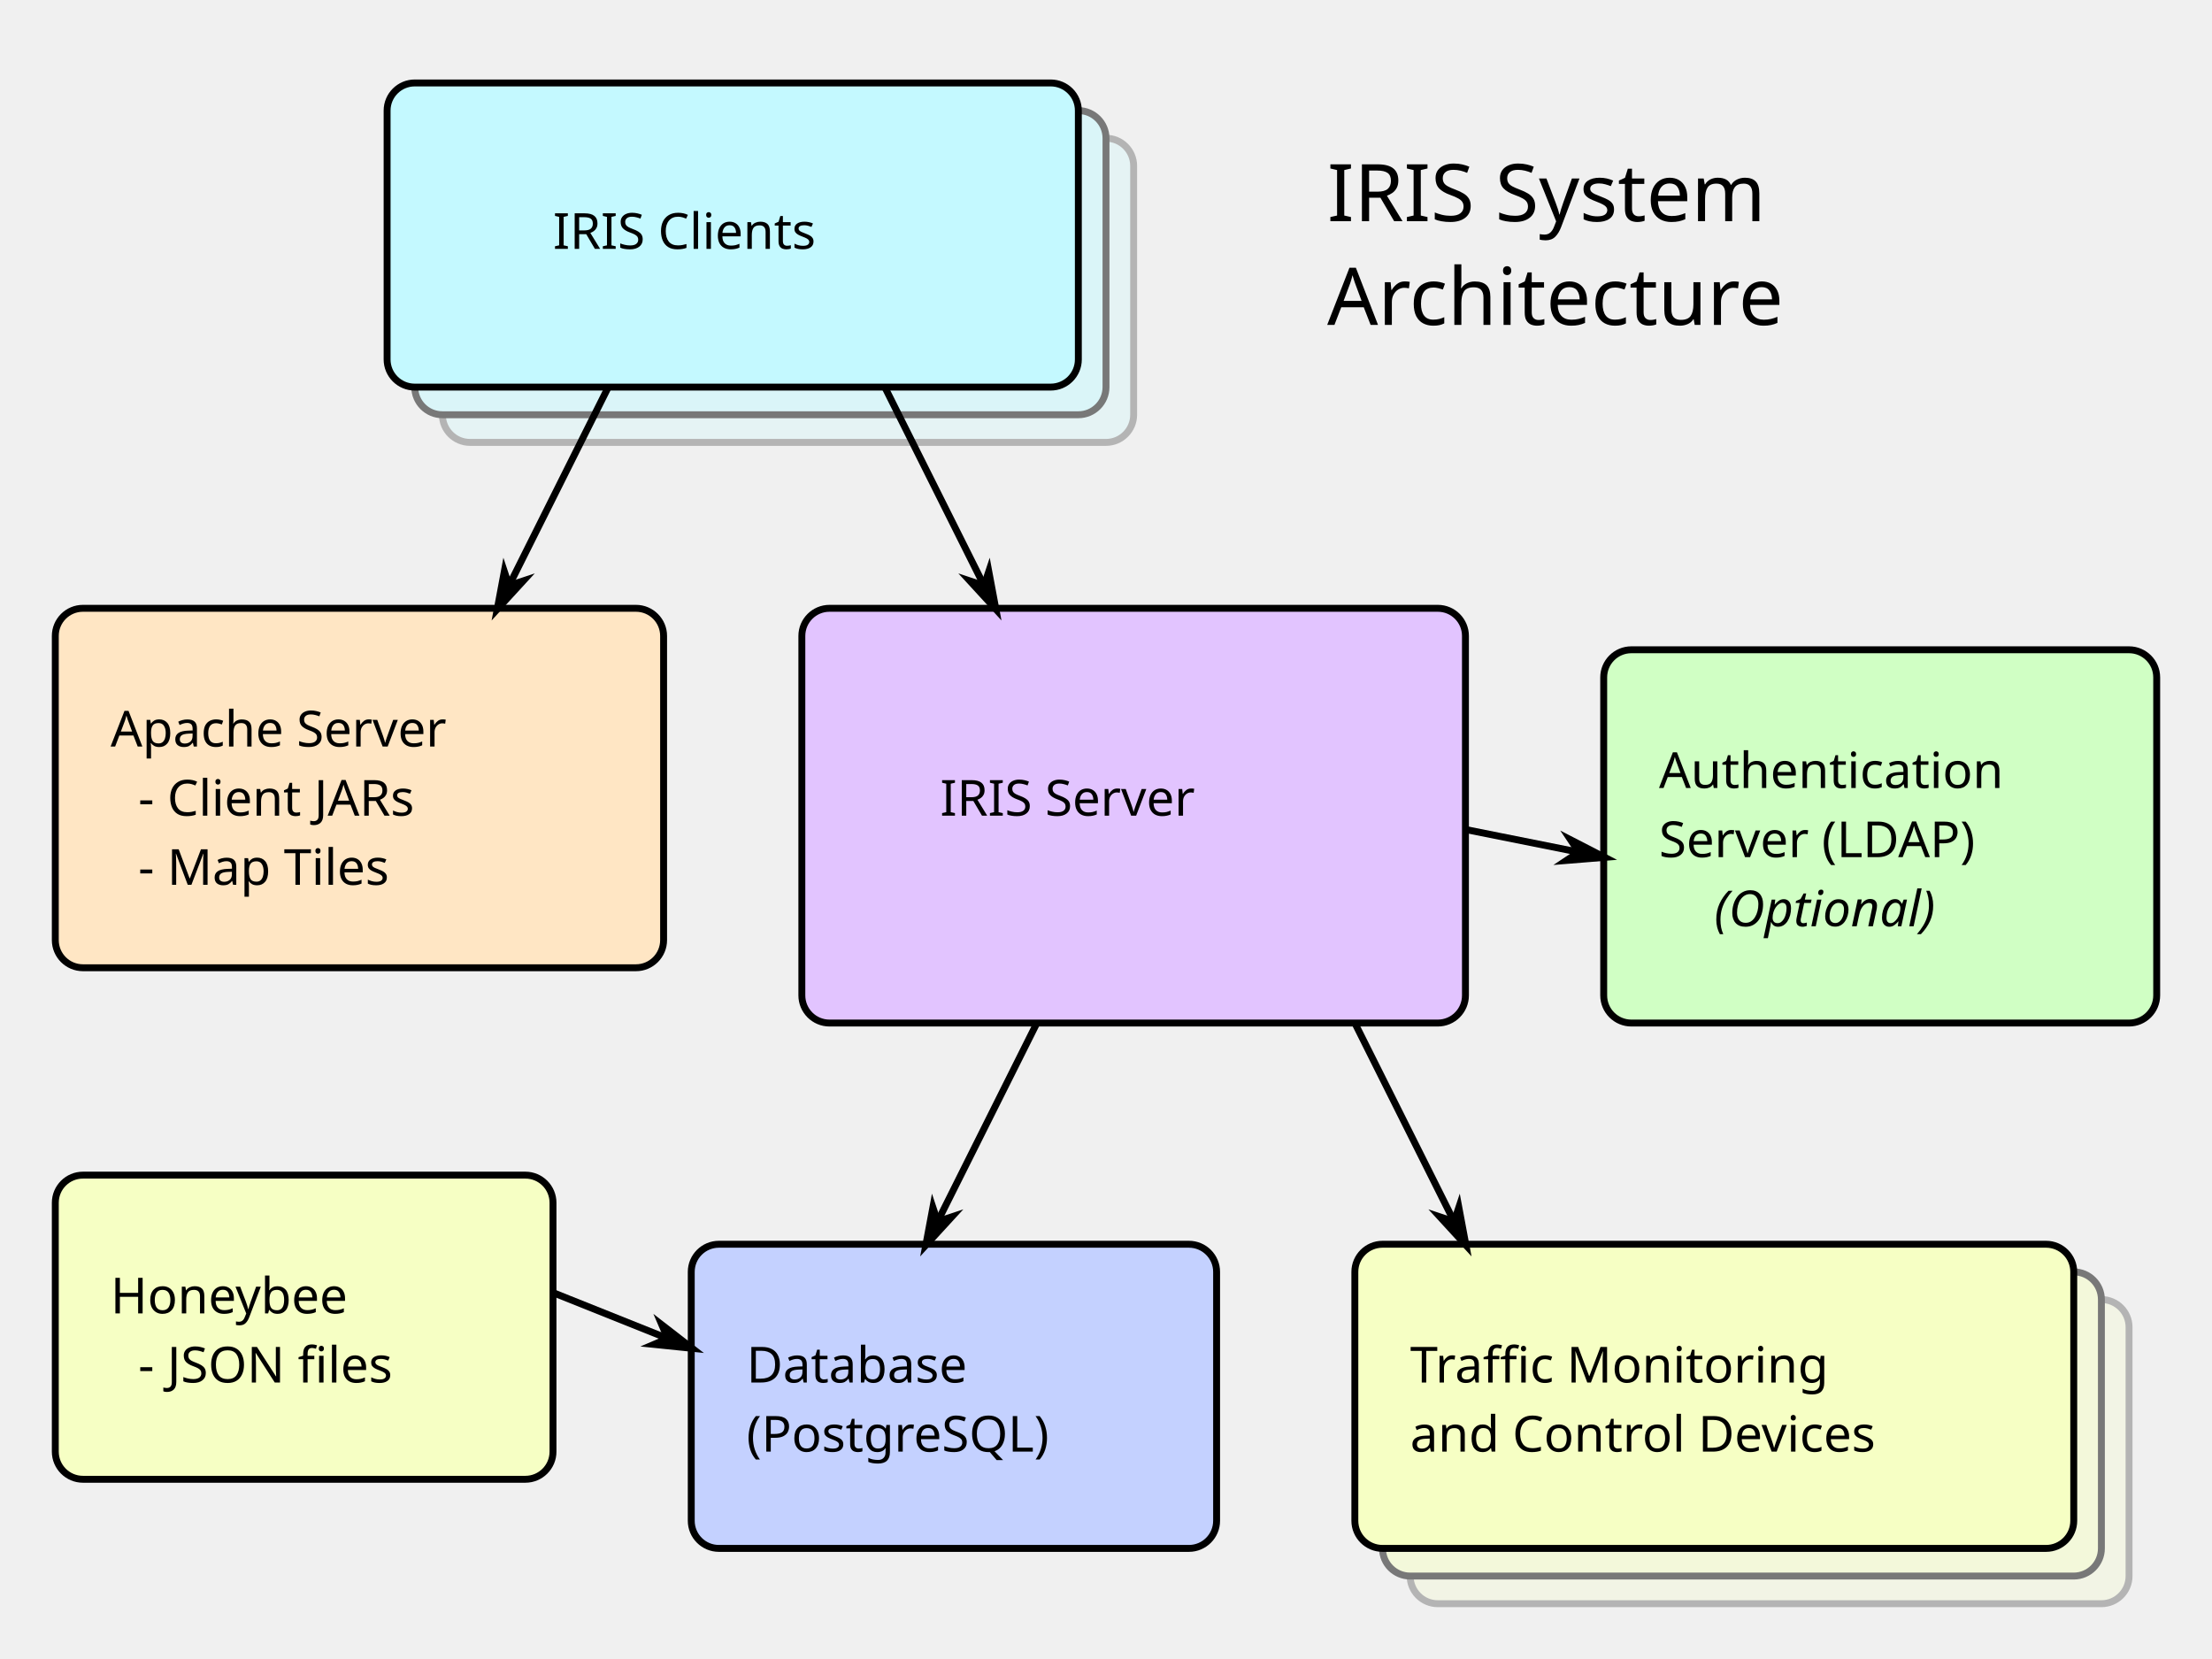
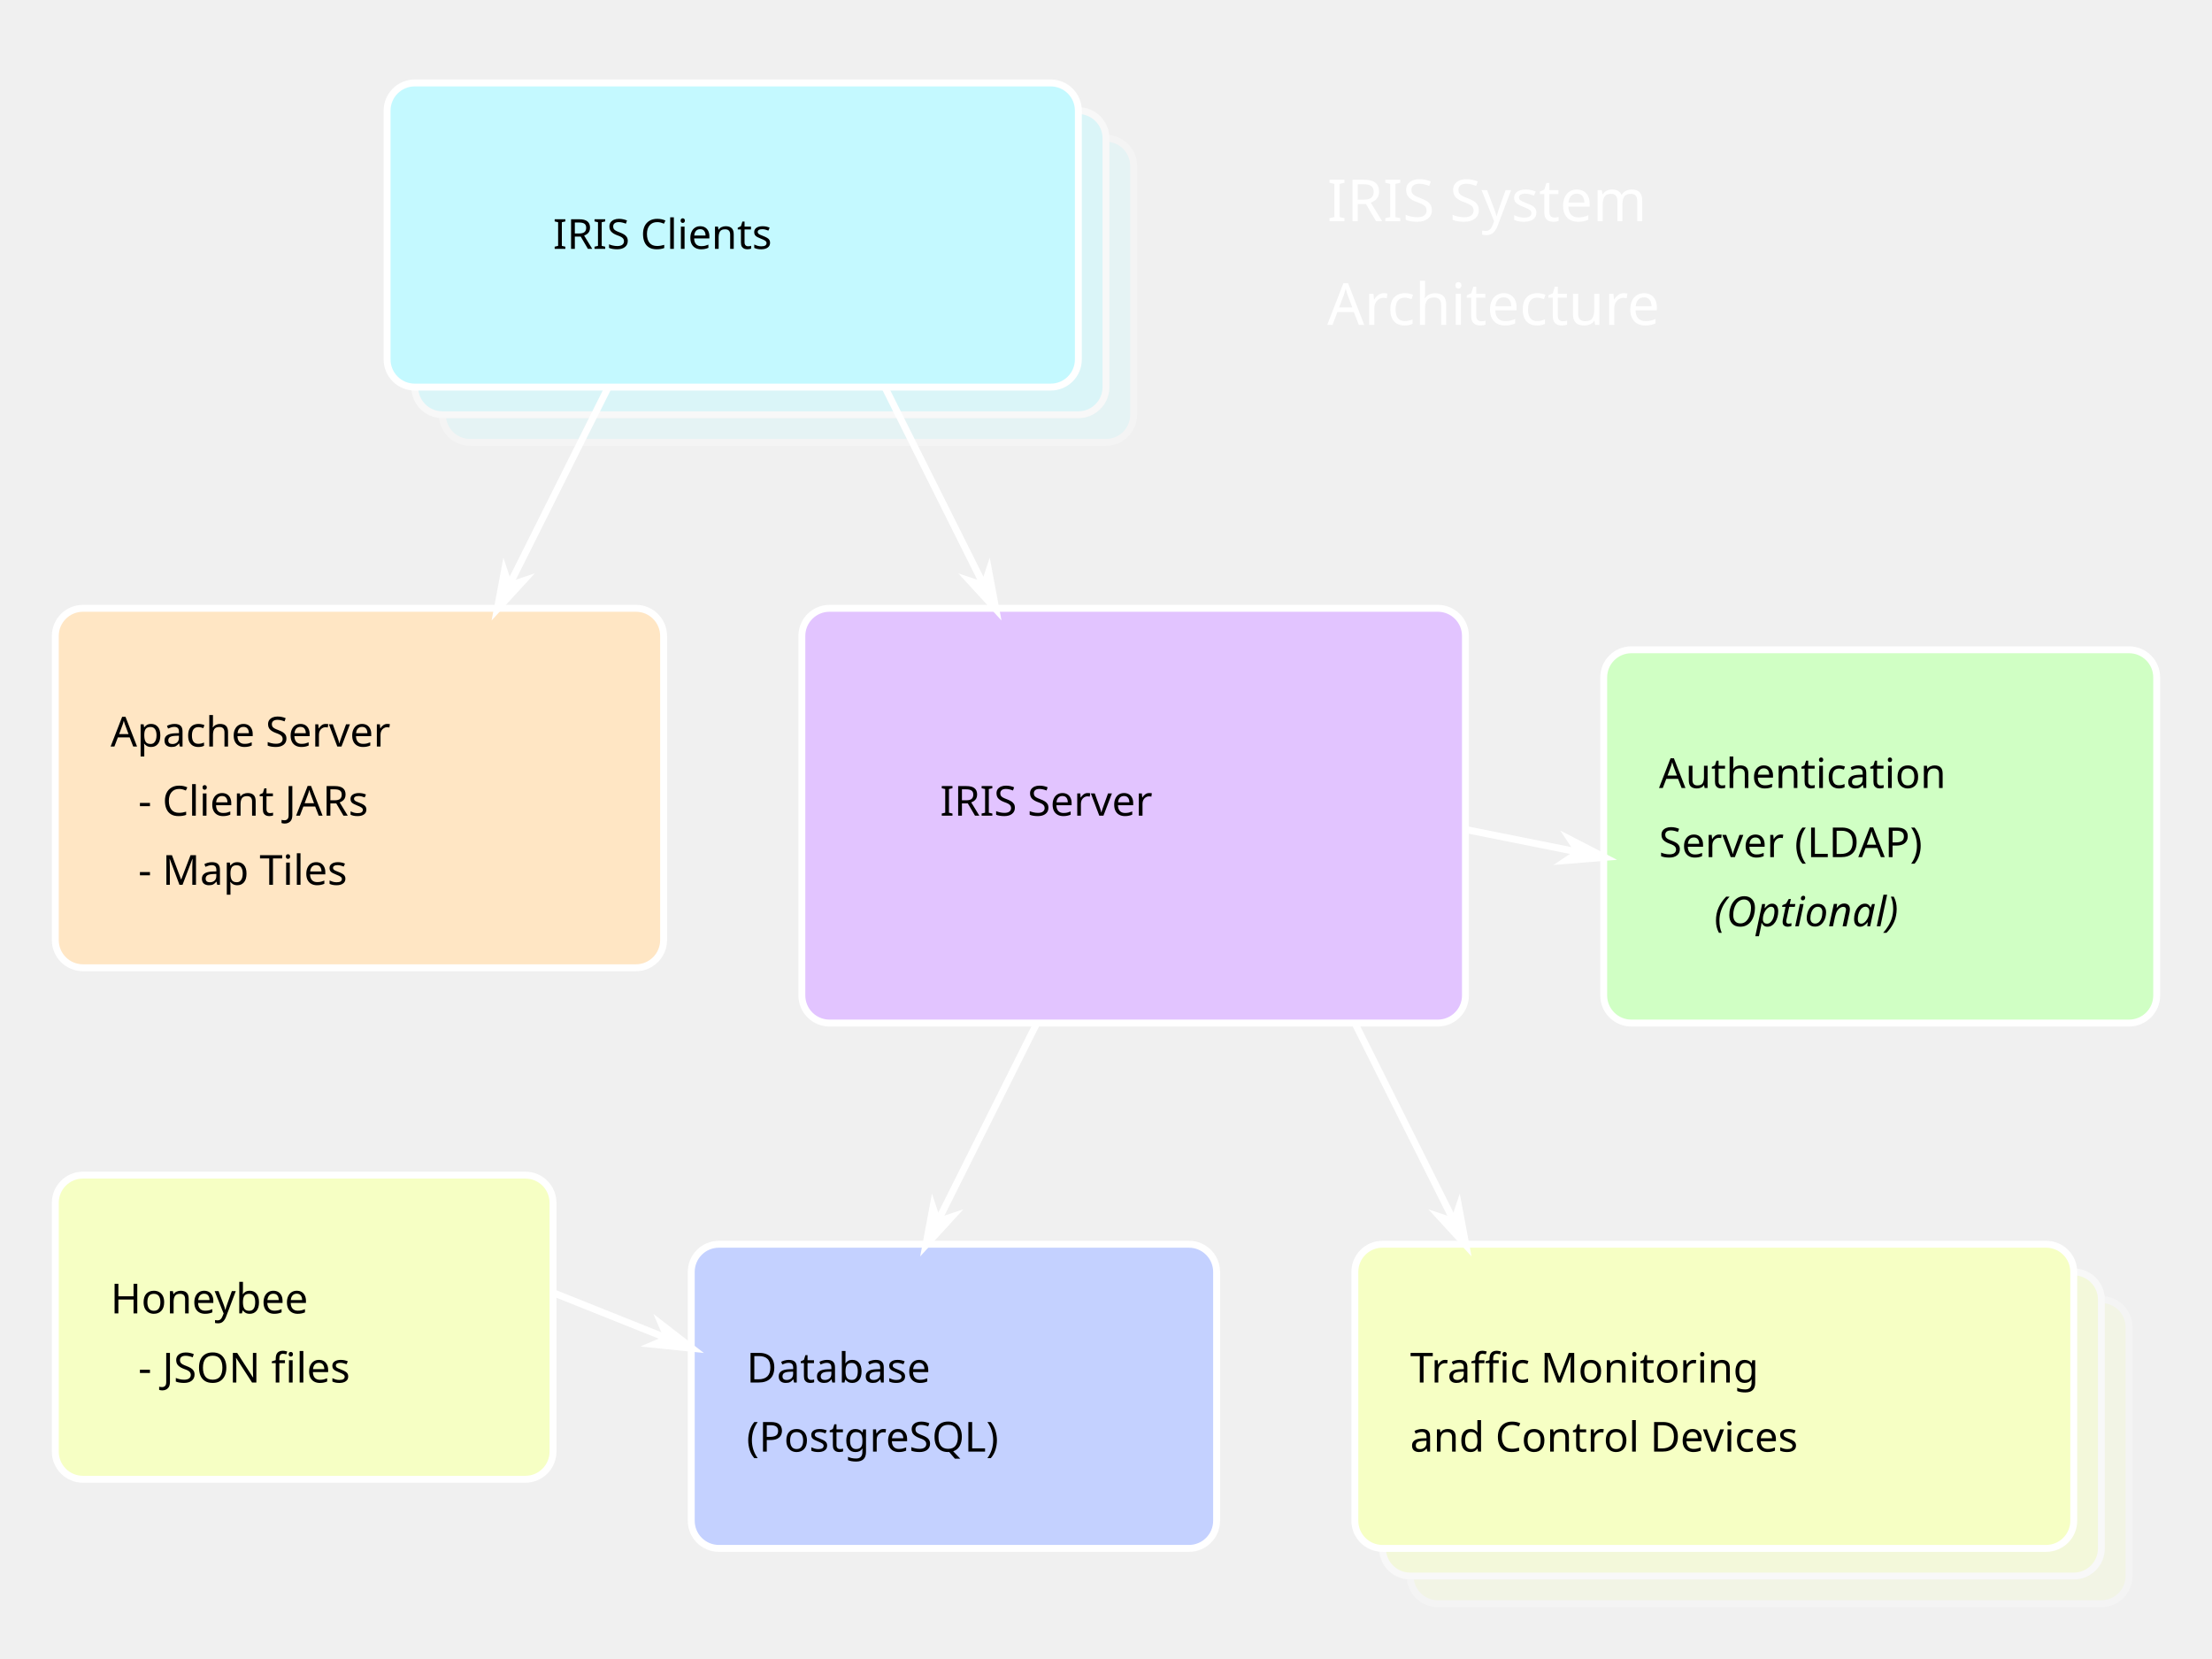
<svg xmlns="http://www.w3.org/2000/svg" class="right" version="1.1" width="640" height="480">
  <defs>
    <marker id="Arrow1Mend" orient="auto" style="overflow:visible">
-       <path d="M 0,0 5,-5 -12.5,0 5,5 0,0 z" transform="matrix(-0.4,0,0,-0.4,-4,0)" style="stroke:#000;stroke-width:1pt;marker-start:none" />
+       <path d="M 0,0 5,-5 -12.5,0 5,5 0,0 z" transform="matrix(-0.4,0,0,-0.4,-4,0)" style="fill:white;stroke:white;stroke-width:1pt;marker-start:none" />
    </marker>
  </defs>
-   <g style="font-size:1.2em;font-family:Overpass">
-     <text style="font-size:1.6em">
+   <g style="font-size:1em;font-family:Overpass">
+     <text style="font-size:1.4em;fill:white">
      <tspan x="384" y="64">IRIS System</tspan>
      <tspan x="384" y="94">Architecture</tspan>
    </text>
    <g transform="translate(112,24)">
-       <g style="fill:#c4f9ff;stroke:#000;stroke-width:2">
+       <g style="fill:#c4f9ff;stroke:white;stroke-width:2">
        <g style="opacity:0.5">
          <rect x="16" y="16" width="200" height="88" ry="8" style="opacity:0.5" />
          <rect x="8" y="8" width="200" height="88" ry="8" />
        </g>
        <rect x="0" y="0" width="200" height="88" ry="8" />
      </g>
      <text>
        <tspan x="48" y="48">IRIS Clients</tspan>
      </text>
    </g>
    <g transform="translate(16,176)">
-       <rect x="0" y="0" width="176" height="104" ry="8" style="fill:#ffe6c4;stroke:#000;stroke-width:2" />
+       <rect x="0" y="0" width="176" height="104" ry="8" style="fill:#ffe6c4;stroke:white;stroke-width:2" />
      <text>
        <tspan x="16" y="40">Apache Server</tspan>
        <tspan x="24" y="60">- Client JARs</tspan>
        <tspan x="24" y="80">- Map Tiles</tspan>
      </text>
    </g>
    <g transform="translate(232,176)">
-       <rect x="0" y="0" width="192" height="120" ry="8" style="fill:#e2c4ff;stroke:#000;stroke-width:2" />
+       <rect x="0" y="0" width="192" height="120" ry="8" style="fill:#e2c4ff;stroke:white;stroke-width:2" />
      <text>
        <tspan x="40" y="60">IRIS Server</tspan>
      </text>
    </g>
    <g transform="translate(464,188)">
-       <rect x="0" y="0" width="160" height="108" ry="8" style="fill:#d0ffc4;stroke:#000;stroke-width:2" />
+       <rect x="0" y="0" width="160" height="108" ry="8" style="fill:#d0ffc4;stroke:white;stroke-width:2" />
      <text>
        <tspan x="16" y="40">Authentication</tspan>
        <tspan x="16" y="60">Server (LDAP)</tspan>
        <tspan x="32" y="80" style="font-style:italic">(Optional)</tspan>
      </text>
    </g>
    <g transform="translate(16,340)">
-       <rect x="0" y="0" width="144" height="88" ry="8" style="fill:#f6ffc4;stroke:#000;stroke-width:2" />
+       <rect x="0" y="0" width="144" height="88" ry="8" style="fill:#f6ffc4;stroke:white;stroke-width:2" />
      <text>
        <tspan x="16" y="40">Honeybee</tspan>
        <tspan x="24" y="60">- JSON files</tspan>
      </text>
    </g>
    <g transform="translate(200,360)">
-       <rect x="0" y="0" width="152" height="88" ry="8" style="fill:#c4d1ff;stroke:#000;stroke-width:2" />
+       <rect x="0" y="0" width="152" height="88" ry="8" style="fill:#c4d1ff;stroke:white;stroke-width:2" />
      <text>
        <tspan x="16" y="40">Database</tspan>
        <tspan x="16" y="60">(PostgreSQL)</tspan>
      </text>
    </g>
    <g transform="translate(392,360)">
-       <g style="fill:#f6ffc4;stroke:#000;stroke-width:2">
+       <g style="fill:#f6ffc4;stroke:white;stroke-width:2">
        <g style="opacity:0.5">
          <rect x="16" y="16" width="208" height="88" ry="8" style="opacity:0.5" />
          <rect x="8" y="8" width="208" height="88" ry="8" />
        </g>
        <rect x="0" y="0" width="208" height="88" ry="8" />
      </g>
      <text>
        <tspan x="16" y="40">Traffic Monitoring</tspan>
        <tspan x="16" y="60">and Control Devices</tspan>
      </text>
    </g>
-     <g style="stroke:#000;stroke-width:2;marker-end:url(#Arrow1Mend)">
+     <g style="stroke:white;stroke-width:2;marker-end:url(#Arrow1Mend)">
      <path d="m 176,112 -32,64" />
      <path d="m 256,112 32,64" />
      <path d="m 424,240 40,8" />
      <path d="m 160,374 40,16" />
      <path d="m 300,296 -32,64" />
      <path d="m 392,296 32,64" />
    </g>
  </g>
</svg>
